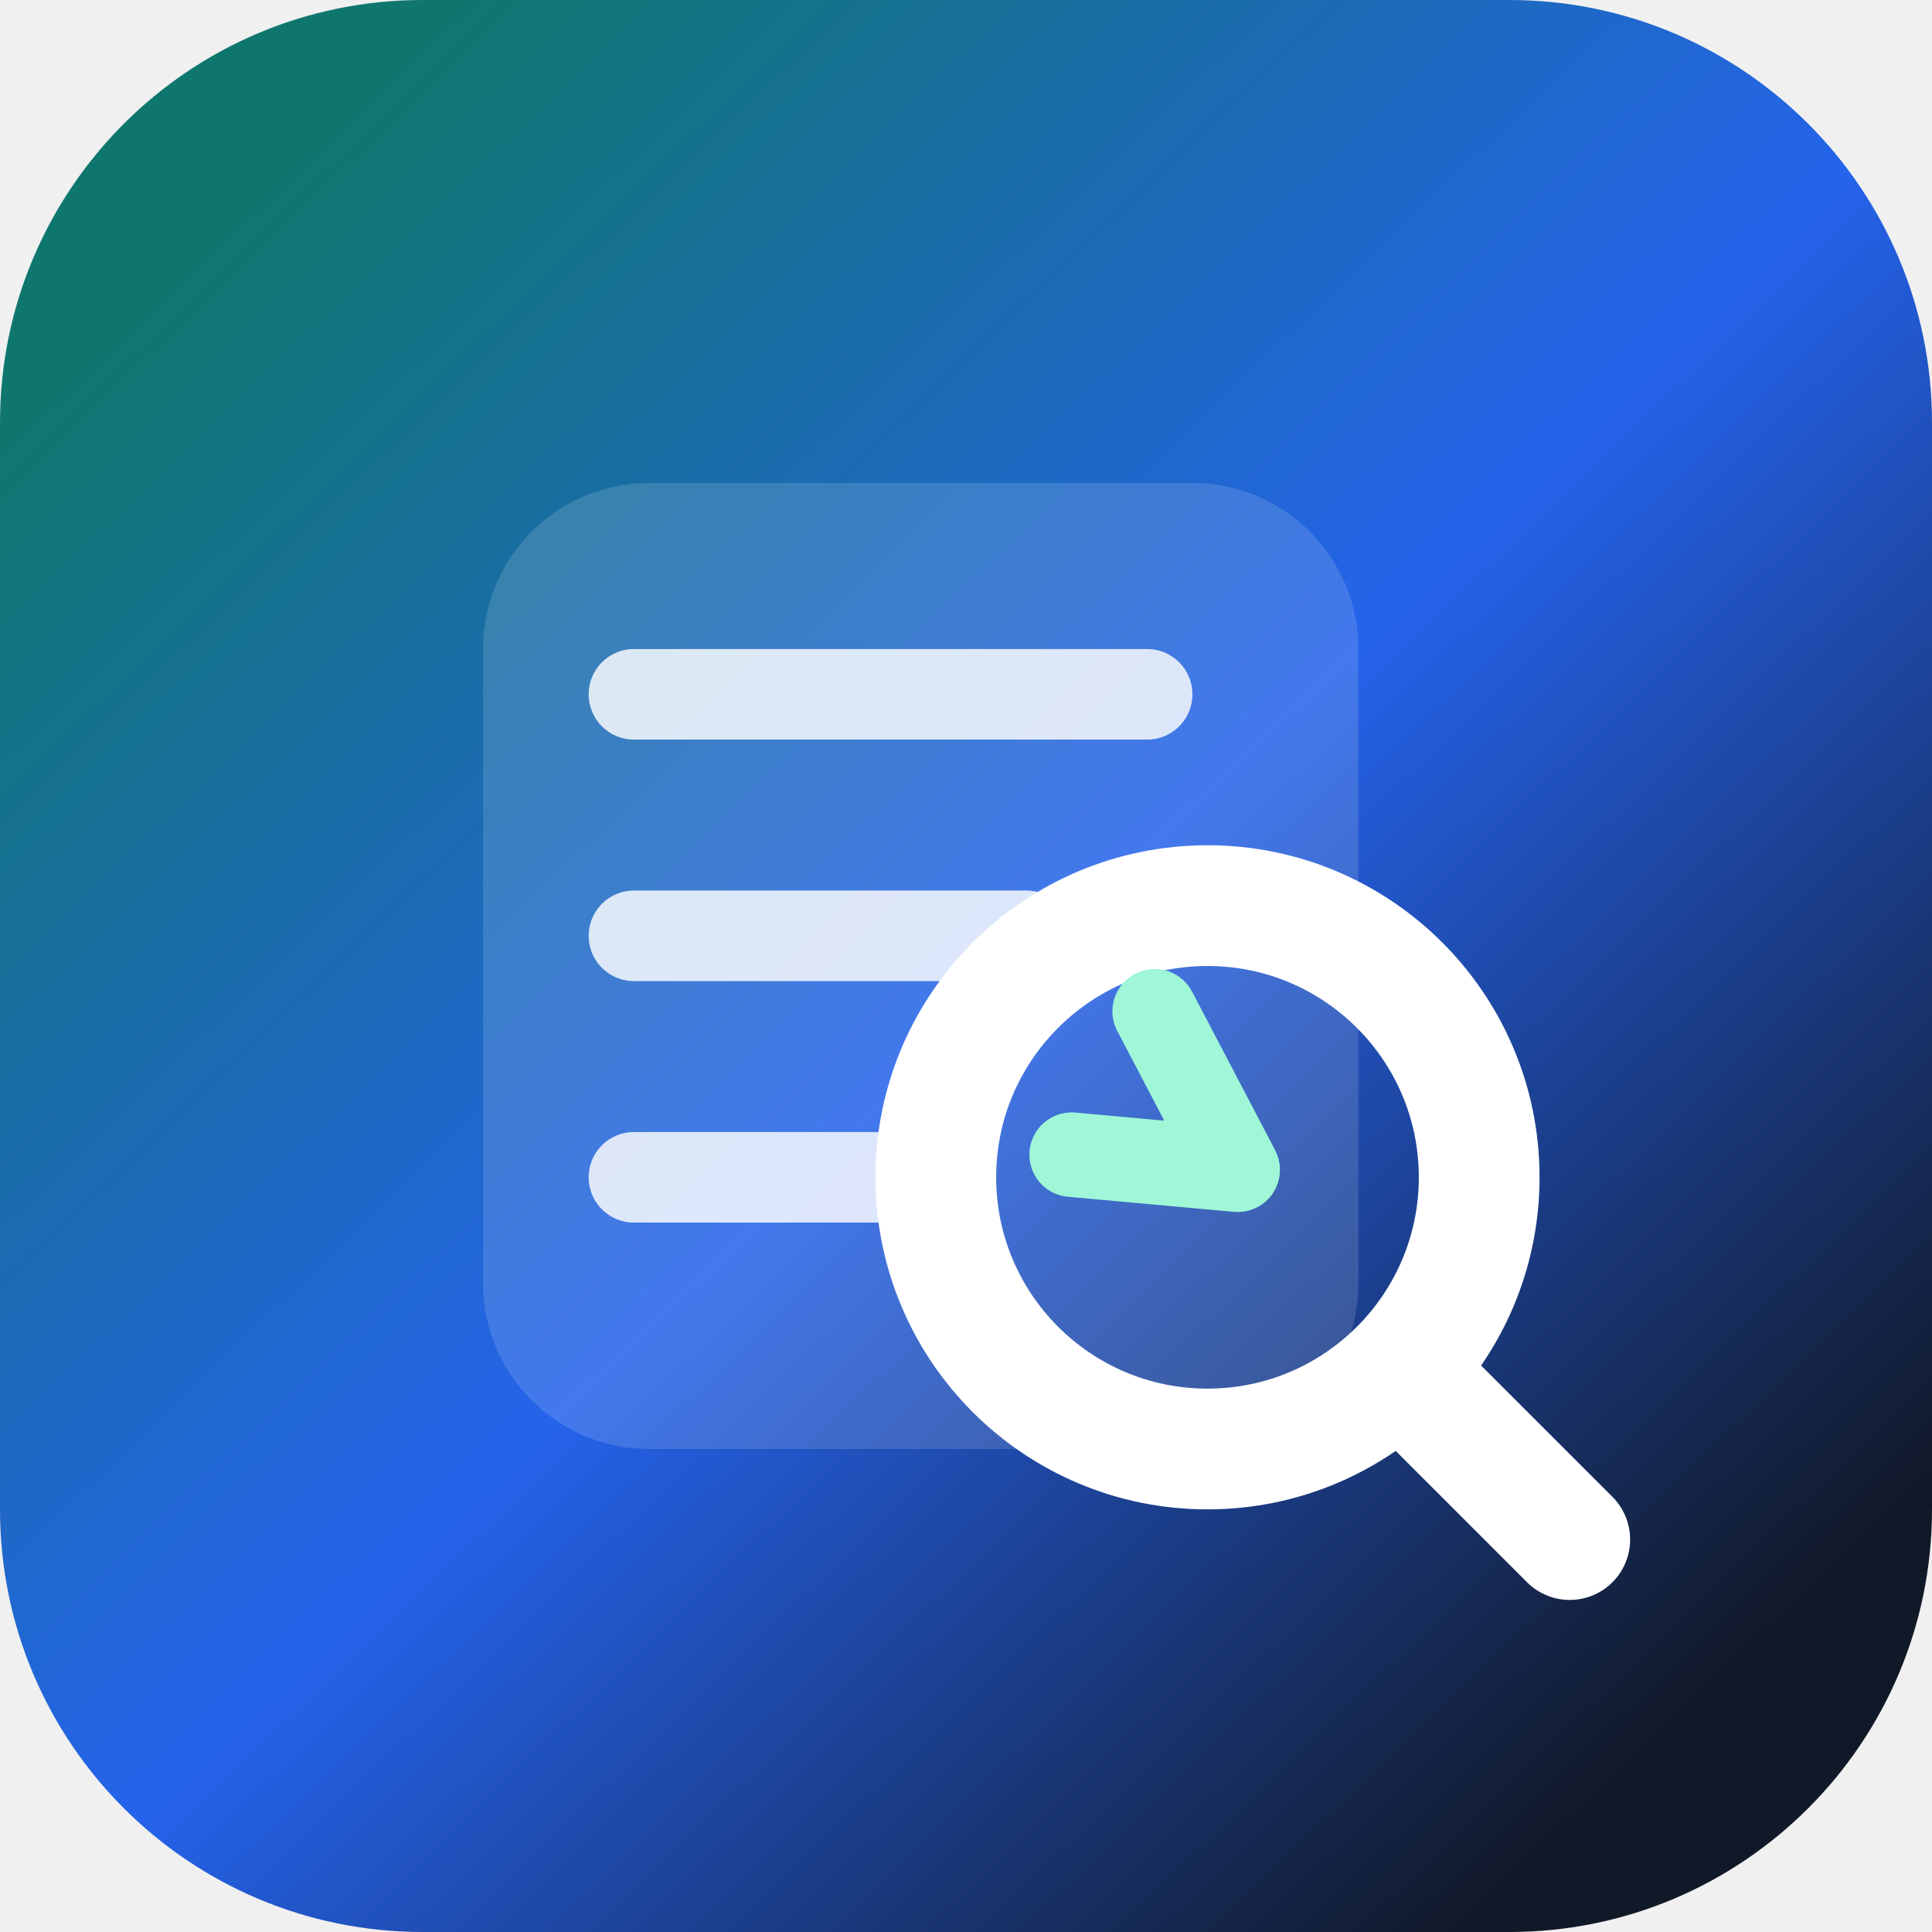
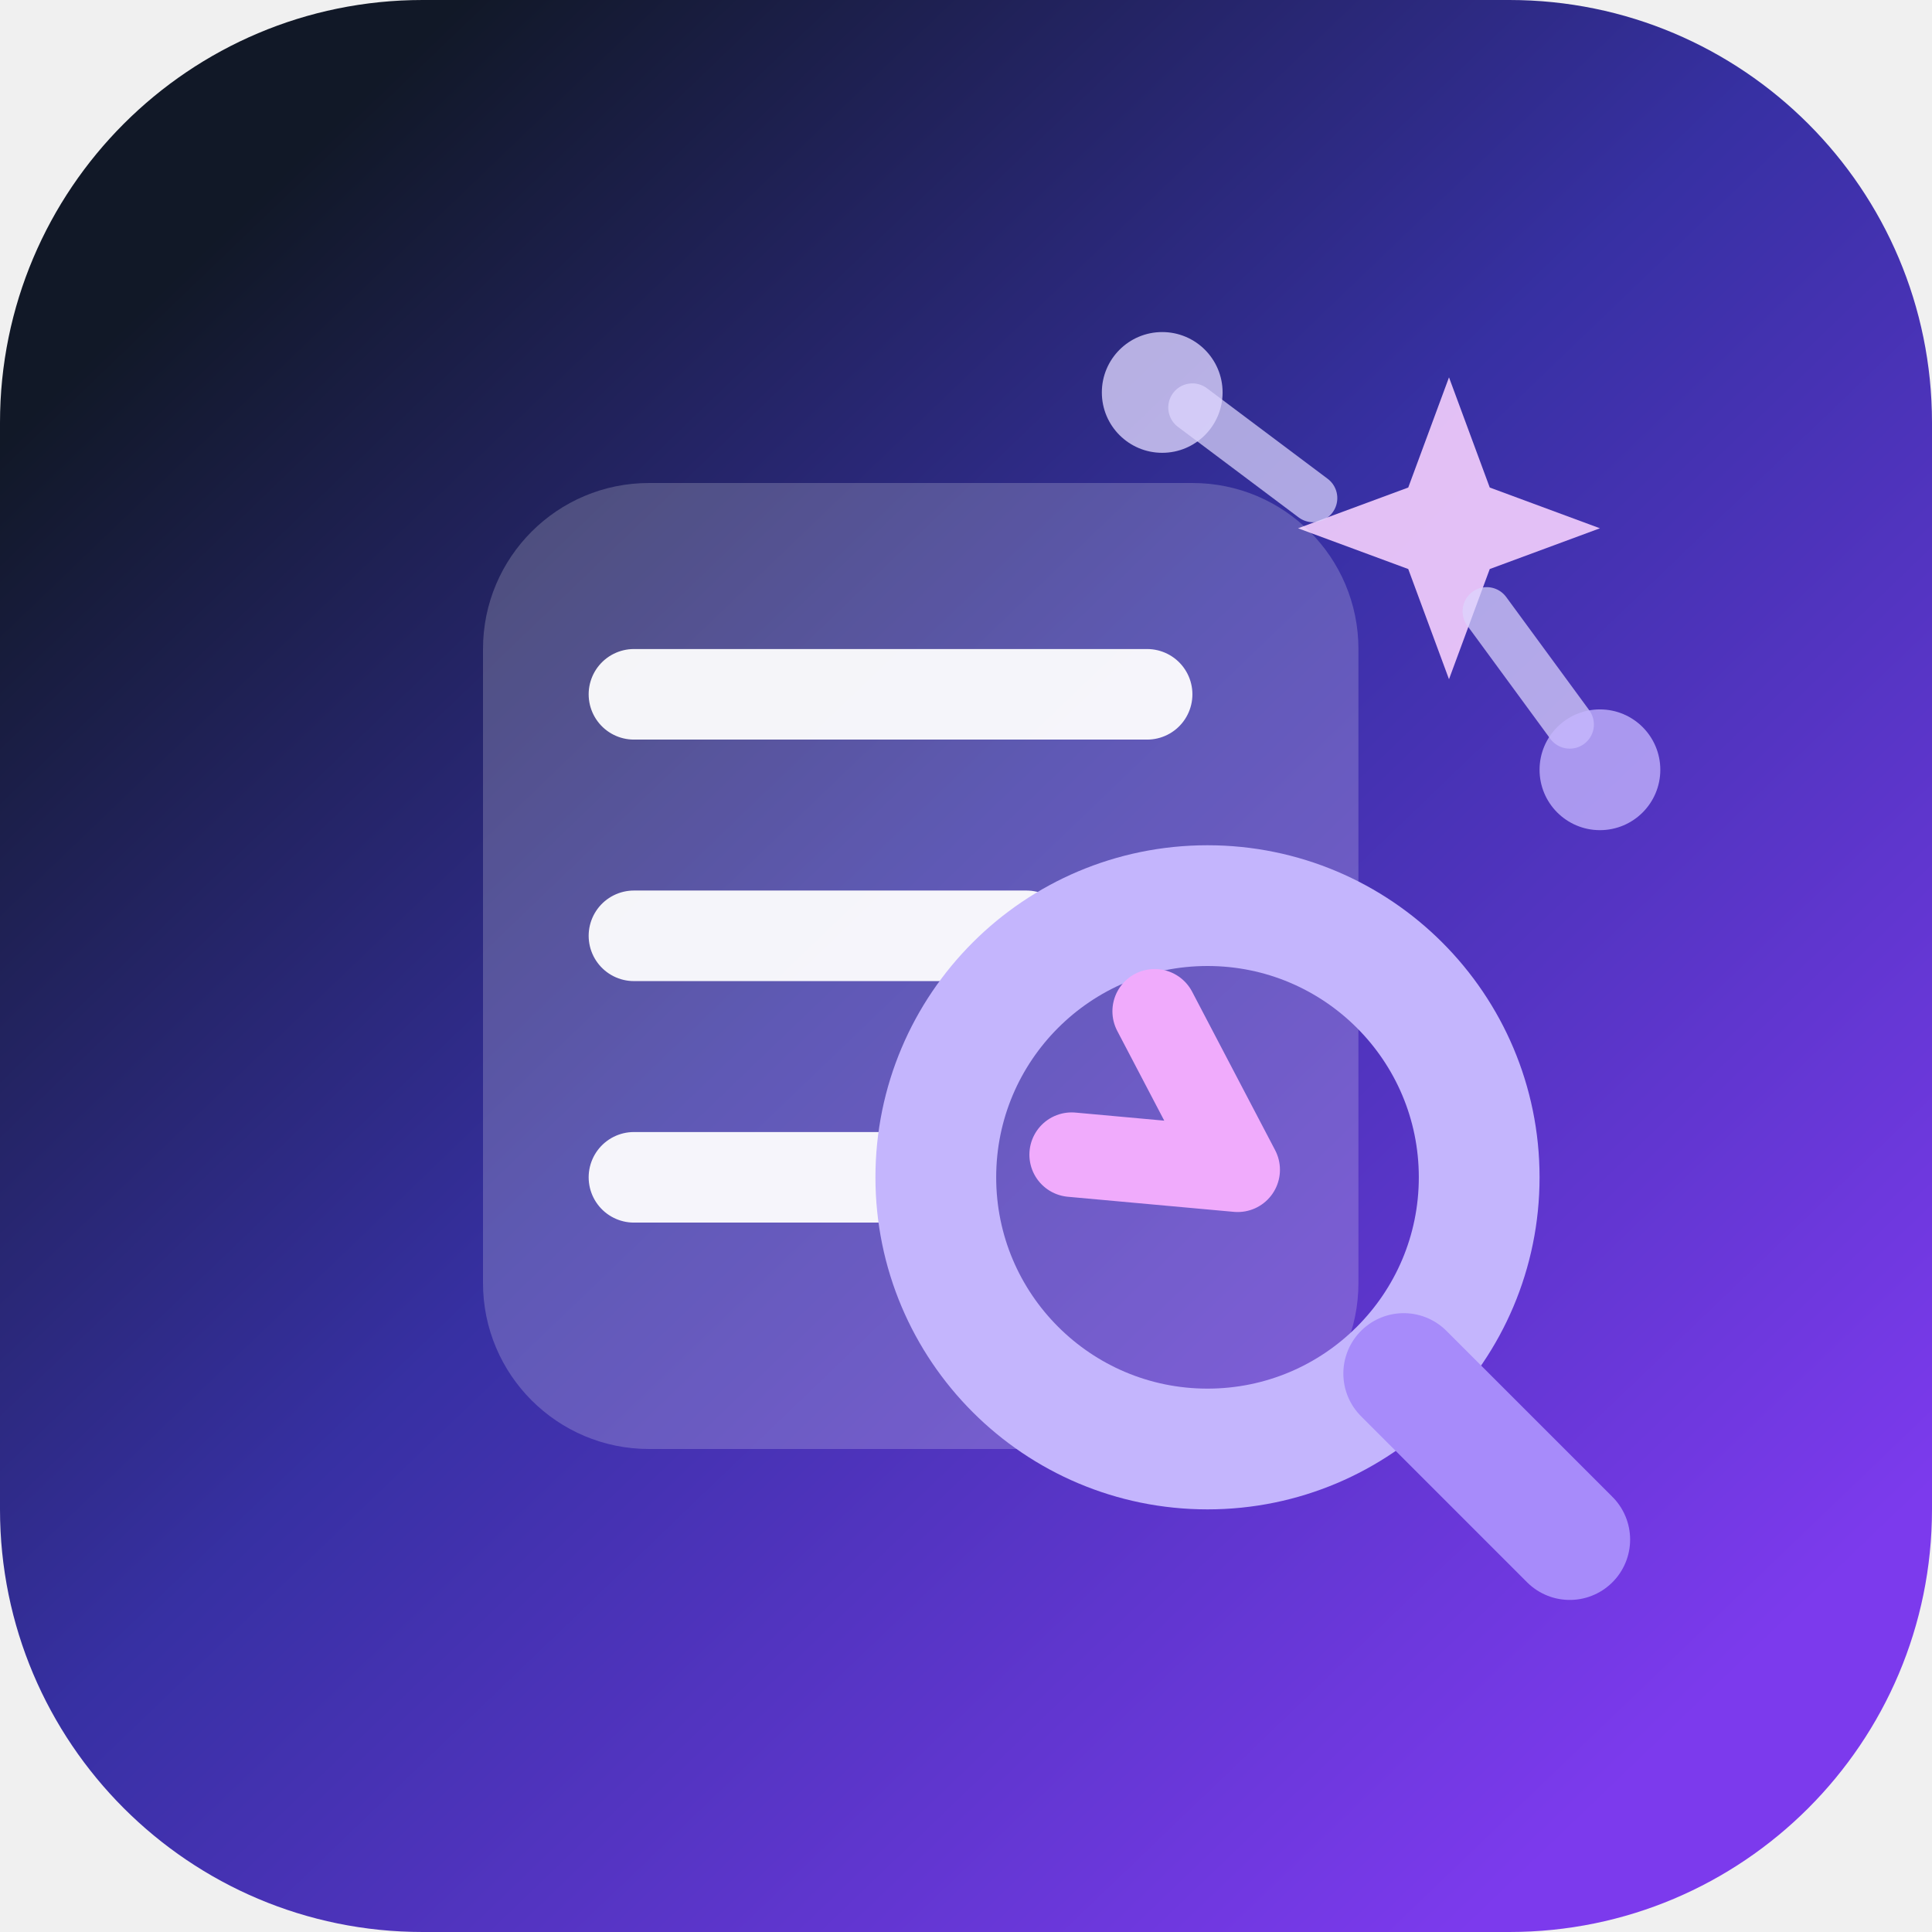
<svg xmlns="http://www.w3.org/2000/svg" viewBox="0 0 64 64" fill="none">
  <rect width="64" height="64" rx="14" fill="url(#brand-bg)" />
-   <path d="M16 21.5C16 18.462 18.462 16 21.5 16H39.5C42.538 16 45 18.462 45 21.5V42.5C45 45.538 42.538 48 39.5 48H21.5C18.462 48 16 45.538 16 42.5V21.5Z" fill="white" fill-opacity="0.14" />
-   <path d="M21 23H38M21 31H34M21 39H30" stroke="white" stroke-opacity="0.82" stroke-width="3" stroke-linecap="round" />
-   <circle cx="40" cy="39" r="9" stroke="white" stroke-width="4" />
-   <path d="M46.5 45.5L52 51" stroke="white" stroke-width="4" stroke-linecap="round" />
-   <path d="M38.25 33.5L41 38.75L35.5 38.25" stroke="#9FF7D7" stroke-width="2.8" stroke-linecap="round" stroke-linejoin="round" />
+   <path d="M48 12.5L49.35 16.15L53 17.5L49.35 18.85L48 22.5L46.65 18.85L43 17.5L46.65 16.15L48 12.5Z" fill="#F5D0FE" fill-opacity="0.9" />
+   <path d="M39.5 13.5L43.5 16.5M52 24L49.25 20.25" stroke="#DDD6FE" stroke-width="1.6" stroke-linecap="round" stroke-opacity="0.72" />
+   <circle cx="38.5" cy="13" r="2" fill="#DDD6FE" fill-opacity="0.78" />
+   <circle cx="53" cy="25.5" r="2" fill="#C4B5FD" fill-opacity="0.78" />
+   <path d="M16 21.5C16 18.462 18.462 16 21.5 16H39.5C42.538 16 45 18.462 45 21.5V42.5C45 45.538 42.538 48 39.5 48H21.5C18.462 48 16 45.538 16 42.5V21.5Z" fill="white" fill-opacity="0.2" />
+   <path d="M21 23H38M21 31H34M21 39H30" stroke="white" stroke-opacity="0.94" stroke-width="3" stroke-linecap="round" />
+   <circle cx="40" cy="39" r="9" stroke="#C4B5FD" stroke-width="4" />
+   <path d="M46.5 45.5L52 51" stroke="#A78BFA" stroke-width="4" stroke-linecap="round" />
+   <path d="M38.25 33.5L41 38.75L35.5 38.25" stroke="#F0ABFC" stroke-width="2.8" stroke-linecap="round" stroke-linejoin="round" />
  <defs>
    <linearGradient id="brand-bg" x1="8" y1="7" x2="56" y2="57" gradientUnits="userSpaceOnUse">
-       <stop stop-color="#0F766E" />
-       <stop offset="0.52" stop-color="#2563EB" />
-       <stop offset="1" stop-color="#111827" />
+       <stop stop-color="#111827" />
+       <stop offset="0.46" stop-color="#3730A3" />
+       <stop offset="1" stop-color="#7C3AED" />
    </linearGradient>
  </defs>
</svg>
